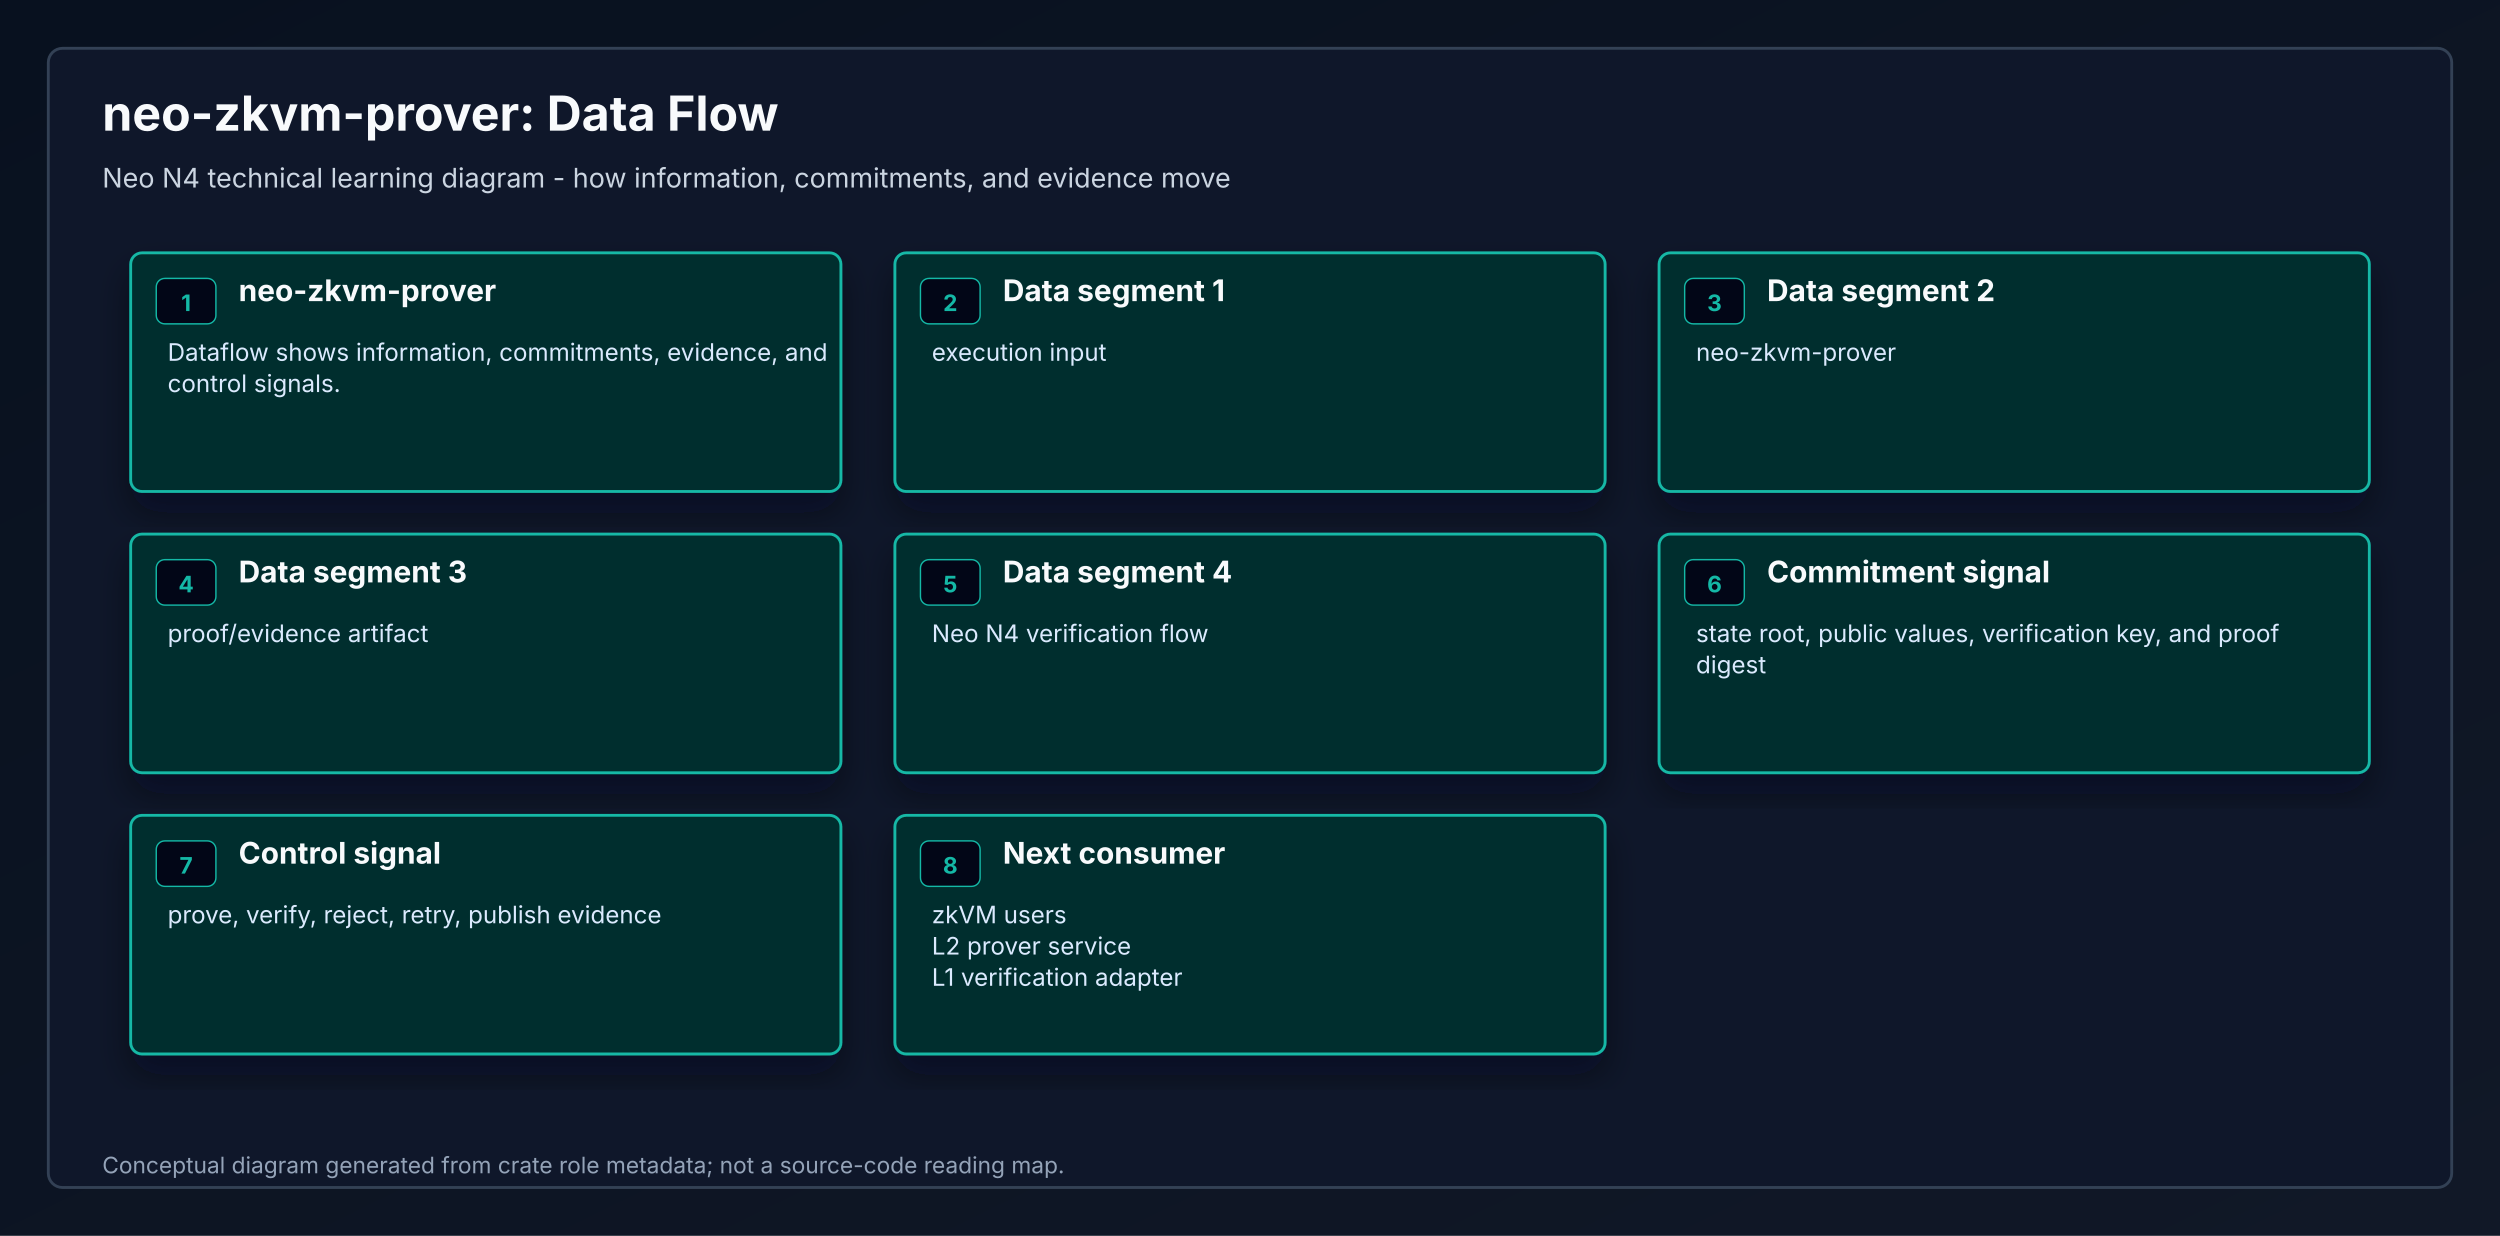
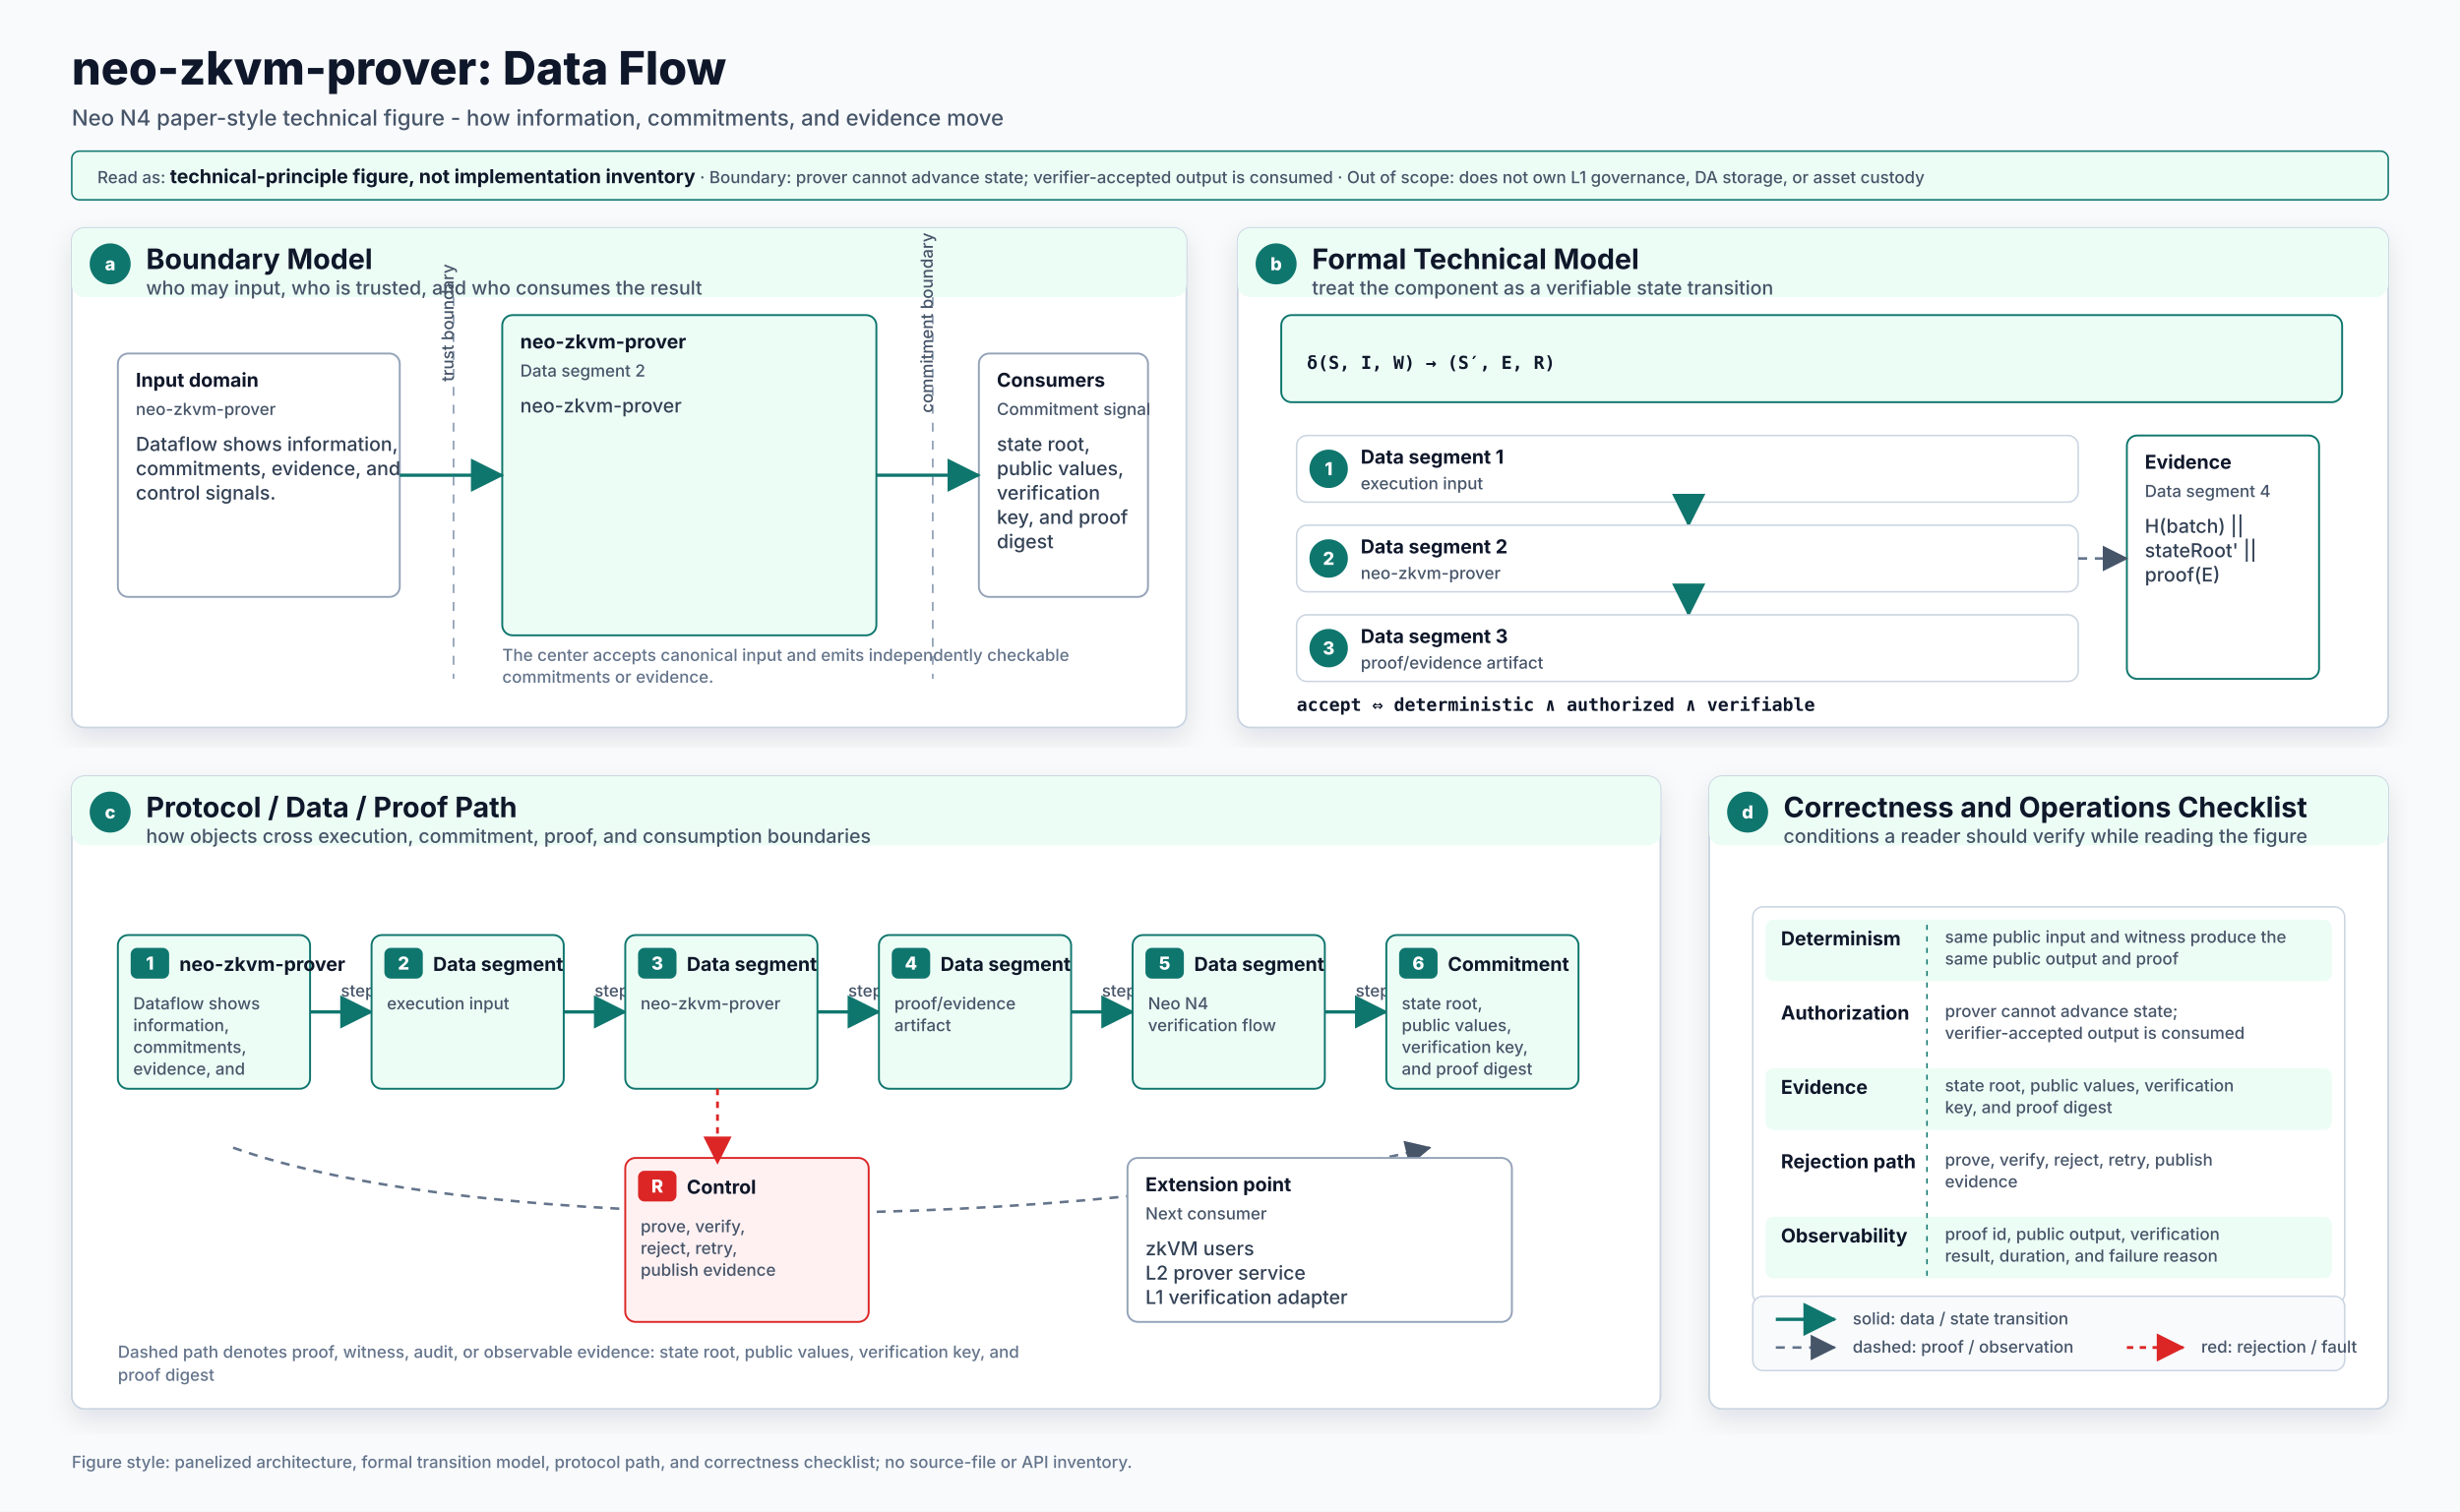
- <svg xmlns="http://www.w3.org/2000/svg" width="1760" height="870" viewBox="0 0 1760 870" role="img" aria-label="neo-zkvm-prover Data Flow">
+ <svg xmlns="http://www.w3.org/2000/svg" width="1920" height="1180" viewBox="0 0 1920 1180" role="img" aria-label="neo-zkvm-prover Data Flow">
  <defs>
-     <linearGradient id="bg" x1="0" y1="0" x2="1" y2="1">
-       <stop offset="0%" stop-color="#08111f" />
-       <stop offset="100%" stop-color="#111827" />
-     </linearGradient>
-     <filter id="shadow" x="-15%" y="-15%" width="130%" height="130%">
-       <feDropShadow dx="0" dy="14" stdDeviation="12" flood-color="#020617" flood-opacity="0.42" />
+     <marker id="arrow" viewBox="0 0 10 10" refX="9.4" refY="5" markerWidth="10" markerHeight="10" orient="auto">
+       <path d="M0,0 L10,5 L0,10 Z" fill="#475569" />
+     </marker>
+     <marker id="arrowAccent" viewBox="0 0 10 10" refX="9.4" refY="5" markerWidth="10" markerHeight="10" orient="auto">
+       <path d="M0,0 L10,5 L0,10 Z" fill="#0f766e" />
+     </marker>
+     <marker id="arrowFault" viewBox="0 0 10 10" refX="9.4" refY="5" markerWidth="10" markerHeight="10" orient="auto">
+       <path d="M0,0 L10,5 L0,10 Z" fill="#dc2626" />
+     </marker>
+     <filter id="paperShadow" x="-3%" y="-4%" width="106%" height="108%">
+       <feDropShadow dx="0" dy="8" stdDeviation="10" flood-color="#0f172a" flood-opacity="0.10" />
    </filter>
+     <style>
+ .bg{fill:#f8fafc}.panel{fill:#ffffff;stroke:#cbd5e1;stroke-width:1.5;filter:url(#paperShadow)}
+ .panelTitle{font:700 22px 'Inter','Segoe UI',Arial,sans-serif;fill:#0f172a}.panelSub{font:500 15px 'Inter','Segoe UI',Arial,sans-serif;fill:#475569}
+ .title{font:800 36px 'Inter','Segoe UI',Arial,sans-serif;fill:#0f172a}.subtitle{font:500 17px 'Inter','Segoe UI',Arial,sans-serif;fill:#475569}
+ .small{font:500 13px 'Inter','Segoe UI',Arial,sans-serif;fill:#475569}.body{font:500 15px 'Inter','Segoe UI',Arial,sans-serif;fill:#334155}
+ .bodyStrong{font:750 15px 'Inter','Segoe UI',Arial,sans-serif;fill:#0f172a}.mono{font:650 14px 'Cascadia Mono','SFMono-Regular',Consolas,monospace;fill:#0f172a}
+ .label{font:800 14px 'Inter','Segoe UI',Arial,sans-serif;fill:#ffffff}.caption{font:500 13px 'Inter','Segoe UI',Arial,sans-serif;fill:#64748b}
+ .arrow{stroke:#475569;stroke-width:2.2;fill:none;marker-end:url(#arrow)}.arrowAccent{stroke:#0f766e;stroke-width:2.6;fill:none;marker-end:url(#arrowAccent)}.arrowDash{stroke:#64748b;stroke-width:2;fill:none;stroke-dasharray:7 6;marker-end:url(#arrow)}.arrowFault{stroke:#dc2626;stroke-width:2.2;fill:none;stroke-dasharray:5 5;marker-end:url(#arrowFault)}
+ </style>
  </defs>
-   <rect width="1760" height="100%" fill="url(#bg)" />
-   <rect x="34" y="34" width="1692" height="802" rx="10" fill="#0f172a" stroke="#334155" stroke-width="2" />
-   <text x="72" y="92" fill="#f8fafc" font-family="Inter,Segoe UI,Arial,sans-serif" font-size="34" font-weight="700">neo-zkvm-prover: Data Flow</text>
-   <text x="72" y="132" fill="#cbd5e1" font-family="Inter,Segoe UI,Arial,sans-serif" font-size="19">Neo N4 technical learning diagram - how information, commitments, and evidence move</text>
-   <rect x="92" y="178" width="500" height="168" rx="8" fill="#042f2e" stroke="#14b8a6" stroke-width="2" filter="url(#shadow)" />
-   <rect x="110" y="196" width="42" height="32" rx="6" fill="#020617" stroke="#14b8a6" stroke-width="1" />
-   <text x="131" y="219" text-anchor="middle" fill="#14b8a6" font-family="Inter,Segoe UI,Arial,sans-serif" font-size="16" font-weight="700">1</text>
-   <text x="168" y="212" fill="#f8fafc" font-family="Inter,Segoe UI,Arial,sans-serif" font-size="21" font-weight="700">neo-zkvm-prover</text>
-   <text x="118" y="254" fill="#dbeafe" font-family="Inter,Segoe UI,Arial,sans-serif" font-size="17">Dataflow shows information, commitments, evidence, and</text>
-   <text x="118" y="276" fill="#dbeafe" font-family="Inter,Segoe UI,Arial,sans-serif" font-size="17">control signals.</text>
-   <rect x="630" y="178" width="500" height="168" rx="8" fill="#042f2e" stroke="#14b8a6" stroke-width="2" filter="url(#shadow)" />
-   <rect x="648" y="196" width="42" height="32" rx="6" fill="#020617" stroke="#14b8a6" stroke-width="1" />
-   <text x="669" y="219" text-anchor="middle" fill="#14b8a6" font-family="Inter,Segoe UI,Arial,sans-serif" font-size="16" font-weight="700">2</text>
-   <text x="706" y="212" fill="#f8fafc" font-family="Inter,Segoe UI,Arial,sans-serif" font-size="21" font-weight="700">Data segment 1</text>
-   <text x="656" y="254" fill="#dbeafe" font-family="Inter,Segoe UI,Arial,sans-serif" font-size="17">execution input</text>
-   <rect x="1168" y="178" width="500" height="168" rx="8" fill="#042f2e" stroke="#14b8a6" stroke-width="2" filter="url(#shadow)" />
-   <rect x="1186" y="196" width="42" height="32" rx="6" fill="#020617" stroke="#14b8a6" stroke-width="1" />
-   <text x="1207" y="219" text-anchor="middle" fill="#14b8a6" font-family="Inter,Segoe UI,Arial,sans-serif" font-size="16" font-weight="700">3</text>
-   <text x="1244" y="212" fill="#f8fafc" font-family="Inter,Segoe UI,Arial,sans-serif" font-size="21" font-weight="700">Data segment 2</text>
-   <text x="1194" y="254" fill="#dbeafe" font-family="Inter,Segoe UI,Arial,sans-serif" font-size="17">neo-zkvm-prover</text>
-   <rect x="92" y="376" width="500" height="168" rx="8" fill="#042f2e" stroke="#14b8a6" stroke-width="2" filter="url(#shadow)" />
-   <rect x="110" y="394" width="42" height="32" rx="6" fill="#020617" stroke="#14b8a6" stroke-width="1" />
-   <text x="131" y="417" text-anchor="middle" fill="#14b8a6" font-family="Inter,Segoe UI,Arial,sans-serif" font-size="16" font-weight="700">4</text>
-   <text x="168" y="410" fill="#f8fafc" font-family="Inter,Segoe UI,Arial,sans-serif" font-size="21" font-weight="700">Data segment 3</text>
-   <text x="118" y="452" fill="#dbeafe" font-family="Inter,Segoe UI,Arial,sans-serif" font-size="17">proof/evidence artifact</text>
-   <rect x="630" y="376" width="500" height="168" rx="8" fill="#042f2e" stroke="#14b8a6" stroke-width="2" filter="url(#shadow)" />
-   <rect x="648" y="394" width="42" height="32" rx="6" fill="#020617" stroke="#14b8a6" stroke-width="1" />
-   <text x="669" y="417" text-anchor="middle" fill="#14b8a6" font-family="Inter,Segoe UI,Arial,sans-serif" font-size="16" font-weight="700">5</text>
-   <text x="706" y="410" fill="#f8fafc" font-family="Inter,Segoe UI,Arial,sans-serif" font-size="21" font-weight="700">Data segment 4</text>
-   <text x="656" y="452" fill="#dbeafe" font-family="Inter,Segoe UI,Arial,sans-serif" font-size="17">Neo N4 verification flow</text>
-   <rect x="1168" y="376" width="500" height="168" rx="8" fill="#042f2e" stroke="#14b8a6" stroke-width="2" filter="url(#shadow)" />
-   <rect x="1186" y="394" width="42" height="32" rx="6" fill="#020617" stroke="#14b8a6" stroke-width="1" />
-   <text x="1207" y="417" text-anchor="middle" fill="#14b8a6" font-family="Inter,Segoe UI,Arial,sans-serif" font-size="16" font-weight="700">6</text>
-   <text x="1244" y="410" fill="#f8fafc" font-family="Inter,Segoe UI,Arial,sans-serif" font-size="21" font-weight="700">Commitment signal</text>
-   <text x="1194" y="452" fill="#dbeafe" font-family="Inter,Segoe UI,Arial,sans-serif" font-size="17">state root, public values, verification key, and proof</text>
-   <text x="1194" y="474" fill="#dbeafe" font-family="Inter,Segoe UI,Arial,sans-serif" font-size="17">digest</text>
-   <rect x="92" y="574" width="500" height="168" rx="8" fill="#042f2e" stroke="#14b8a6" stroke-width="2" filter="url(#shadow)" />
-   <rect x="110" y="592" width="42" height="32" rx="6" fill="#020617" stroke="#14b8a6" stroke-width="1" />
-   <text x="131" y="615" text-anchor="middle" fill="#14b8a6" font-family="Inter,Segoe UI,Arial,sans-serif" font-size="16" font-weight="700">7</text>
-   <text x="168" y="608" fill="#f8fafc" font-family="Inter,Segoe UI,Arial,sans-serif" font-size="21" font-weight="700">Control signal</text>
-   <text x="118" y="650" fill="#dbeafe" font-family="Inter,Segoe UI,Arial,sans-serif" font-size="17">prove, verify, reject, retry, publish evidence</text>
-   <rect x="630" y="574" width="500" height="168" rx="8" fill="#042f2e" stroke="#14b8a6" stroke-width="2" filter="url(#shadow)" />
-   <rect x="648" y="592" width="42" height="32" rx="6" fill="#020617" stroke="#14b8a6" stroke-width="1" />
-   <text x="669" y="615" text-anchor="middle" fill="#14b8a6" font-family="Inter,Segoe UI,Arial,sans-serif" font-size="16" font-weight="700">8</text>
-   <text x="706" y="608" fill="#f8fafc" font-family="Inter,Segoe UI,Arial,sans-serif" font-size="21" font-weight="700">Next consumer</text>
-   <text x="656" y="650" fill="#dbeafe" font-family="Inter,Segoe UI,Arial,sans-serif" font-size="17">zkVM users</text>
-   <text x="656" y="672" fill="#dbeafe" font-family="Inter,Segoe UI,Arial,sans-serif" font-size="17">L2 prover service</text>
-   <text x="656" y="694" fill="#dbeafe" font-family="Inter,Segoe UI,Arial,sans-serif" font-size="17">L1 verification adapter</text>
-   <text x="72" y="826" fill="#94a3b8" font-family="Inter,Segoe UI,Arial,sans-serif" font-size="16">Conceptual diagram generated from crate role metadata; not a source-code reading map.</text>
+   <rect class="bg" width="1920" height="1180" />
+   <text x="56" y="66" class="title">neo-zkvm-prover: Data Flow</text>
+   <text x="56" y="98" class="subtitle">Neo N4 paper-style technical figure - how information, commitments, and evidence move</text>
+   <rect x="56" y="118" width="1808" height="38" rx="6" fill="#ecfdf5" stroke="#0f766e" stroke-width="1.2" />
+   <text x="76" y="143" class="small">Read as: <tspan class="bodyStrong">technical-principle figure, not implementation inventory</tspan> · Boundary: prover cannot advance state; verifier-accepted output is consumed · Out of scope: does not own L1 governance, DA storage, or asset custody</text>
+   <rect x="56" y="178" width="870" height="390" rx="10" class="panel" />
+   <rect x="56" y="178" width="870" height="54" rx="10" fill="#ecfdf5" stroke="#cbd5e1" stroke-width="0" />
+   <circle cx="86" cy="206" r="16" fill="#0f766e" />
+   <text x="86" y="211" text-anchor="middle" class="label">a</text>
+   <text x="114" y="210" class="panelTitle">Boundary Model</text>
+   <text x="114" y="230" class="panelSub">who may input, who is trusted, and who consumes the result</text>
+   <rect x="966" y="178" width="898" height="390" rx="10" class="panel" />
+   <rect x="966" y="178" width="898" height="54" rx="10" fill="#ecfdf5" stroke="#cbd5e1" stroke-width="0" />
+   <circle cx="996" cy="206" r="16" fill="#0f766e" />
+   <text x="996" y="211" text-anchor="middle" class="label">b</text>
+   <text x="1024" y="210" class="panelTitle">Formal Technical Model</text>
+   <text x="1024" y="230" class="panelSub">treat the component as a verifiable state transition</text>
+   <rect x="56" y="606" width="1240" height="494" rx="10" class="panel" />
+   <rect x="56" y="606" width="1240" height="54" rx="10" fill="#ecfdf5" stroke="#cbd5e1" stroke-width="0" />
+   <circle cx="86" cy="634" r="16" fill="#0f766e" />
+   <text x="86" y="639" text-anchor="middle" class="label">c</text>
+   <text x="114" y="638" class="panelTitle">Protocol / Data / Proof Path</text>
+   <text x="114" y="658" class="panelSub">how objects cross execution, commitment, proof, and consumption boundaries</text>
+   <rect x="1334" y="606" width="530" height="494" rx="10" class="panel" />
+   <rect x="1334" y="606" width="530" height="54" rx="10" fill="#ecfdf5" stroke="#cbd5e1" stroke-width="0" />
+   <circle cx="1364" cy="634" r="16" fill="#0f766e" />
+   <text x="1364" y="639" text-anchor="middle" class="label">d</text>
+   <text x="1392" y="638" class="panelTitle">Correctness and Operations Checklist</text>
+   <text x="1392" y="658" class="panelSub">conditions a reader should verify while reading the figure</text>
+   <rect x="92" y="276" width="220" height="190" rx="8" fill="#ffffff" stroke="#94a3b8" stroke-width="1.5" />
+   <text x="106" y="302" class="bodyStrong">Input domain</text>
+   <text x="106" y="324" class="small">neo-zkvm-prover</text>
+   <text x="106" y="352" class="body">Dataflow shows information,</text>
+   <text x="106" y="371" class="body">commitments, evidence, and</text>
+   <text x="106" y="390" class="body">control signals.</text>
+   <line x1="354" y1="232" x2="354" y2="530" stroke="#94a3b8" stroke-width="1.4" stroke-dasharray="7 7" />
+   <text x="354" y="252" class="small" text-anchor="middle" transform="rotate(-90 354 252)">trust boundary</text>
+   <rect x="392" y="246" width="292" height="250" rx="8" fill="#ecfdf5" stroke="#0f766e" stroke-width="1.5" />
+   <text x="406" y="272" class="bodyStrong">neo-zkvm-prover</text>
+   <text x="406" y="294" class="small">Data segment 2</text>
+   <text x="406" y="322" class="body">neo-zkvm-prover</text>
+   <line x1="728" y1="232" x2="728" y2="530" stroke="#94a3b8" stroke-width="1.4" stroke-dasharray="7 7" />
+   <text x="728" y="252" class="small" text-anchor="middle" transform="rotate(-90 728 252)">commitment boundary</text>
+   <rect x="764" y="276" width="132" height="190" rx="8" fill="#ffffff" stroke="#94a3b8" stroke-width="1.5" />
+   <text x="778" y="302" class="bodyStrong">Consumers</text>
+   <text x="778" y="324" class="small">Commitment signal</text>
+   <text x="778" y="352" class="body">state root,</text>
+   <text x="778" y="371" class="body">public values,</text>
+   <text x="778" y="390" class="body">verification</text>
+   <text x="778" y="409" class="body">key, and proof</text>
+   <text x="778" y="428" class="body">digest</text>
+   <path class="arrowAccent" d="M312 371 C338 371 358 371 392 371" />
+   <path class="arrowAccent" d="M684 371 C706 371 730 371 764 371" />
+   <text x="392" y="516" class="caption">The center accepts canonical input and emits independently checkable</text>
+   <text x="392" y="533" class="caption">commitments or evidence.</text>
+   <rect x="1000" y="246" width="828" height="68" rx="8" fill="#ecfdf5" stroke="#0f766e" stroke-width="1.5" />
+   <text x="1020" y="288" class="mono">δ(S, I, W) → (S′, E, R)</text>
+   <rect x="1012" y="340" width="610" height="52" rx="8" fill="#ffffff" stroke="#cbd5e1" stroke-width="1.2" />
+   <circle cx="1037" cy="366" r="15" fill="#0f766e" />
+   <text x="1037" y="371" text-anchor="middle" class="label">1</text>
+   <text x="1062" y="362" class="bodyStrong">Data segment 1</text>
+   <text x="1062" y="382" class="small">execution input</text>
+   <path class="arrowAccent" d="M1318 392 L1318 410" />
+   <rect x="1012" y="410" width="610" height="52" rx="8" fill="#ffffff" stroke="#cbd5e1" stroke-width="1.2" />
+   <circle cx="1037" cy="436" r="15" fill="#0f766e" />
+   <text x="1037" y="441" text-anchor="middle" class="label">2</text>
+   <text x="1062" y="432" class="bodyStrong">Data segment 2</text>
+   <text x="1062" y="452" class="small">neo-zkvm-prover</text>
+   <path class="arrowAccent" d="M1318 462 L1318 480" />
+   <rect x="1012" y="480" width="610" height="52" rx="8" fill="#ffffff" stroke="#cbd5e1" stroke-width="1.2" />
+   <circle cx="1037" cy="506" r="15" fill="#0f766e" />
+   <text x="1037" y="511" text-anchor="middle" class="label">3</text>
+   <text x="1062" y="502" class="bodyStrong">Data segment 3</text>
+   <text x="1062" y="522" class="small">proof/evidence artifact</text>
+   <rect x="1660" y="340" width="150" height="190" rx="8" fill="#ffffff" stroke="#0f766e" stroke-width="1.5" />
+   <text x="1674" y="366" class="bodyStrong">Evidence</text>
+   <text x="1674" y="388" class="small">Data segment 4</text>
+   <text x="1674" y="416" class="body">H(batch) ||</text>
+   <text x="1674" y="435" class="body">stateRoot' ||</text>
+   <text x="1674" y="454" class="body">proof(E)</text>
+   <path class="arrowDash" d="M1622 436 C1642 436 1648 436 1660 436" />
+   <text x="1012" y="555" class="mono">accept ⇔ deterministic ∧ authorized ∧ verifiable</text>
+   <rect x="92" y="730" width="150" height="120" rx="8" fill="#ecfdf5" stroke="#0f766e" stroke-width="1.5" />
+   <rect x="102" y="740" width="30" height="24" rx="5" fill="#0f766e" />
+   <text x="117" y="757" text-anchor="middle" class="label">1</text>
+   <text x="140" y="758" class="bodyStrong">neo-zkvm-prover</text>
+   <text x="104" y="788" class="small">Dataflow shows</text>
+   <text x="104" y="805" class="small">information,</text>
+   <text x="104" y="822" class="small">commitments,</text>
+   <text x="104" y="839" class="small">evidence, and</text>
+   <path class="arrowAccent" d="M242 790 L290 790" />
+   <text x="266" y="778" class="small">step 1</text>
+   <rect x="290" y="730" width="150" height="120" rx="8" fill="#ecfdf5" stroke="#0f766e" stroke-width="1.5" />
+   <rect x="300" y="740" width="30" height="24" rx="5" fill="#0f766e" />
+   <text x="315" y="757" text-anchor="middle" class="label">2</text>
+   <text x="338" y="758" class="bodyStrong">Data segment</text>
+   <text x="302" y="788" class="small">execution input</text>
+   <path class="arrowAccent" d="M440 790 L488 790" />
+   <text x="464" y="778" class="small">step 2</text>
+   <rect x="488" y="730" width="150" height="120" rx="8" fill="#ecfdf5" stroke="#0f766e" stroke-width="1.5" />
+   <rect x="498" y="740" width="30" height="24" rx="5" fill="#0f766e" />
+   <text x="513" y="757" text-anchor="middle" class="label">3</text>
+   <text x="536" y="758" class="bodyStrong">Data segment</text>
+   <text x="500" y="788" class="small">neo-zkvm-prover</text>
+   <path class="arrowAccent" d="M638 790 L686 790" />
+   <text x="662" y="778" class="small">step 3</text>
+   <rect x="686" y="730" width="150" height="120" rx="8" fill="#ecfdf5" stroke="#0f766e" stroke-width="1.5" />
+   <rect x="696" y="740" width="30" height="24" rx="5" fill="#0f766e" />
+   <text x="711" y="757" text-anchor="middle" class="label">4</text>
+   <text x="734" y="758" class="bodyStrong">Data segment</text>
+   <text x="698" y="788" class="small">proof/evidence</text>
+   <text x="698" y="805" class="small">artifact</text>
+   <path class="arrowAccent" d="M836 790 L884 790" />
+   <text x="860" y="778" class="small">step 4</text>
+   <rect x="884" y="730" width="150" height="120" rx="8" fill="#ecfdf5" stroke="#0f766e" stroke-width="1.5" />
+   <rect x="894" y="740" width="30" height="24" rx="5" fill="#0f766e" />
+   <text x="909" y="757" text-anchor="middle" class="label">5</text>
+   <text x="932" y="758" class="bodyStrong">Data segment</text>
+   <text x="896" y="788" class="small">Neo N4</text>
+   <text x="896" y="805" class="small">verification flow</text>
+   <path class="arrowAccent" d="M1034 790 L1082 790" />
+   <text x="1058" y="778" class="small">step 5</text>
+   <rect x="1082" y="730" width="150" height="120" rx="8" fill="#ecfdf5" stroke="#0f766e" stroke-width="1.5" />
+   <rect x="1092" y="740" width="30" height="24" rx="5" fill="#0f766e" />
+   <text x="1107" y="757" text-anchor="middle" class="label">6</text>
+   <text x="1130" y="758" class="bodyStrong">Commitment</text>
+   <text x="1094" y="788" class="small">state root,</text>
+   <text x="1094" y="805" class="small">public values,</text>
+   <text x="1094" y="822" class="small">verification key,</text>
+   <text x="1094" y="839" class="small">and proof digest</text>
+   <path class="arrowDash" d="M182 896 C372 964 832 964 1116 896" />
+   <rect x="488" y="904" width="190" height="128" rx="8" fill="#fff1f2" stroke="#dc2626" stroke-width="1.5" />
+   <rect x="498" y="914" width="30" height="24" rx="5" fill="#dc2626" />
+   <text x="513" y="931" text-anchor="middle" class="label">R</text>
+   <text x="536" y="932" class="bodyStrong">Control</text>
+   <text x="500" y="962" class="small">prove, verify,</text>
+   <text x="500" y="979" class="small">reject, retry,</text>
+   <text x="500" y="996" class="small">publish evidence</text>
+   <path class="arrowFault" d="M560 850 L560 908" />
+   <rect x="880" y="904" width="300" height="128" rx="8" fill="#ffffff" stroke="#94a3b8" stroke-width="1.5" />
+   <text x="894" y="930" class="bodyStrong">Extension point</text>
+   <text x="894" y="952" class="small">Next consumer</text>
+   <text x="894" y="980" class="body">zkVM users</text>
+   <text x="894" y="999" class="body">L2 prover service</text>
+   <text x="894" y="1018" class="body">L1 verification adapter</text>
+   <text x="92" y="1060" class="caption">Dashed path denotes proof, witness, audit, or observable evidence: state root, public values, verification key, and</text>
+   <text x="92" y="1078" class="caption">proof digest</text>
+   <rect x="1368" y="708" width="462" height="310" rx="8" fill="#ffffff" stroke="#cbd5e1" stroke-width="1.2" />
+   <rect x="1378" y="718" width="442" height="48" rx="6" fill="#ecfdf5" />
+   <text x="1390" y="738" class="bodyStrong">Determinism</text>
+   <text x="1518" y="736" class="small">same public input and witness produce the</text>
+   <text x="1518" y="753" class="small">same public output and proof</text>
+   <rect x="1378" y="776" width="442" height="48" rx="6" fill="#ffffff" />
+   <text x="1390" y="796" class="bodyStrong">Authorization</text>
+   <text x="1518" y="794" class="small">prover cannot advance state;</text>
+   <text x="1518" y="811" class="small">verifier-accepted output is consumed</text>
+   <rect x="1378" y="834" width="442" height="48" rx="6" fill="#ecfdf5" />
+   <text x="1390" y="854" class="bodyStrong">Evidence</text>
+   <text x="1518" y="852" class="small">state root, public values, verification</text>
+   <text x="1518" y="869" class="small">key, and proof digest</text>
+   <rect x="1378" y="892" width="442" height="48" rx="6" fill="#ffffff" />
+   <text x="1390" y="912" class="bodyStrong">Rejection path</text>
+   <text x="1518" y="910" class="small">prove, verify, reject, retry, publish</text>
+   <text x="1518" y="927" class="small">evidence</text>
+   <rect x="1378" y="950" width="442" height="48" rx="6" fill="#ecfdf5" />
+   <text x="1390" y="970" class="bodyStrong">Observability</text>
+   <text x="1518" y="968" class="small">proof id, public output, verification</text>
+   <text x="1518" y="985" class="small">result, duration, and failure reason</text>
+   <line x1="1504" y1="722" x2="1504" y2="998" stroke="#0f766e" stroke-width="1.2" stroke-dasharray="4 5" />
+   <rect x="1368" y="1012" width="462" height="58" rx="8" fill="#f8fafc" stroke="#cbd5e1" stroke-width="1.2" />
+   <line x1="1386" y1="1030" x2="1432" y2="1030" stroke="#0f766e" stroke-width="2.6" marker-end="url(#arrowAccent)" />
+   <text x="1446" y="1034" class="small">solid: data / state transition</text>
+   <line x1="1386" y1="1052" x2="1432" y2="1052" stroke="#64748b" stroke-width="2" stroke-dasharray="7 6" marker-end="url(#arrow)" />
+   <text x="1446" y="1056" class="small">dashed: proof / observation</text>
+   <line x1="1660" y1="1052" x2="1704" y2="1052" stroke="#dc2626" stroke-width="2.2" stroke-dasharray="5 5" marker-end="url(#arrowFault)" />
+   <text x="1718" y="1056" class="small">red: rejection / fault</text>
+   <text x="56" y="1146" class="caption">Figure style: panelized architecture, formal transition model, protocol path, and correctness checklist; no source-file or API inventory.</text>
</svg>
